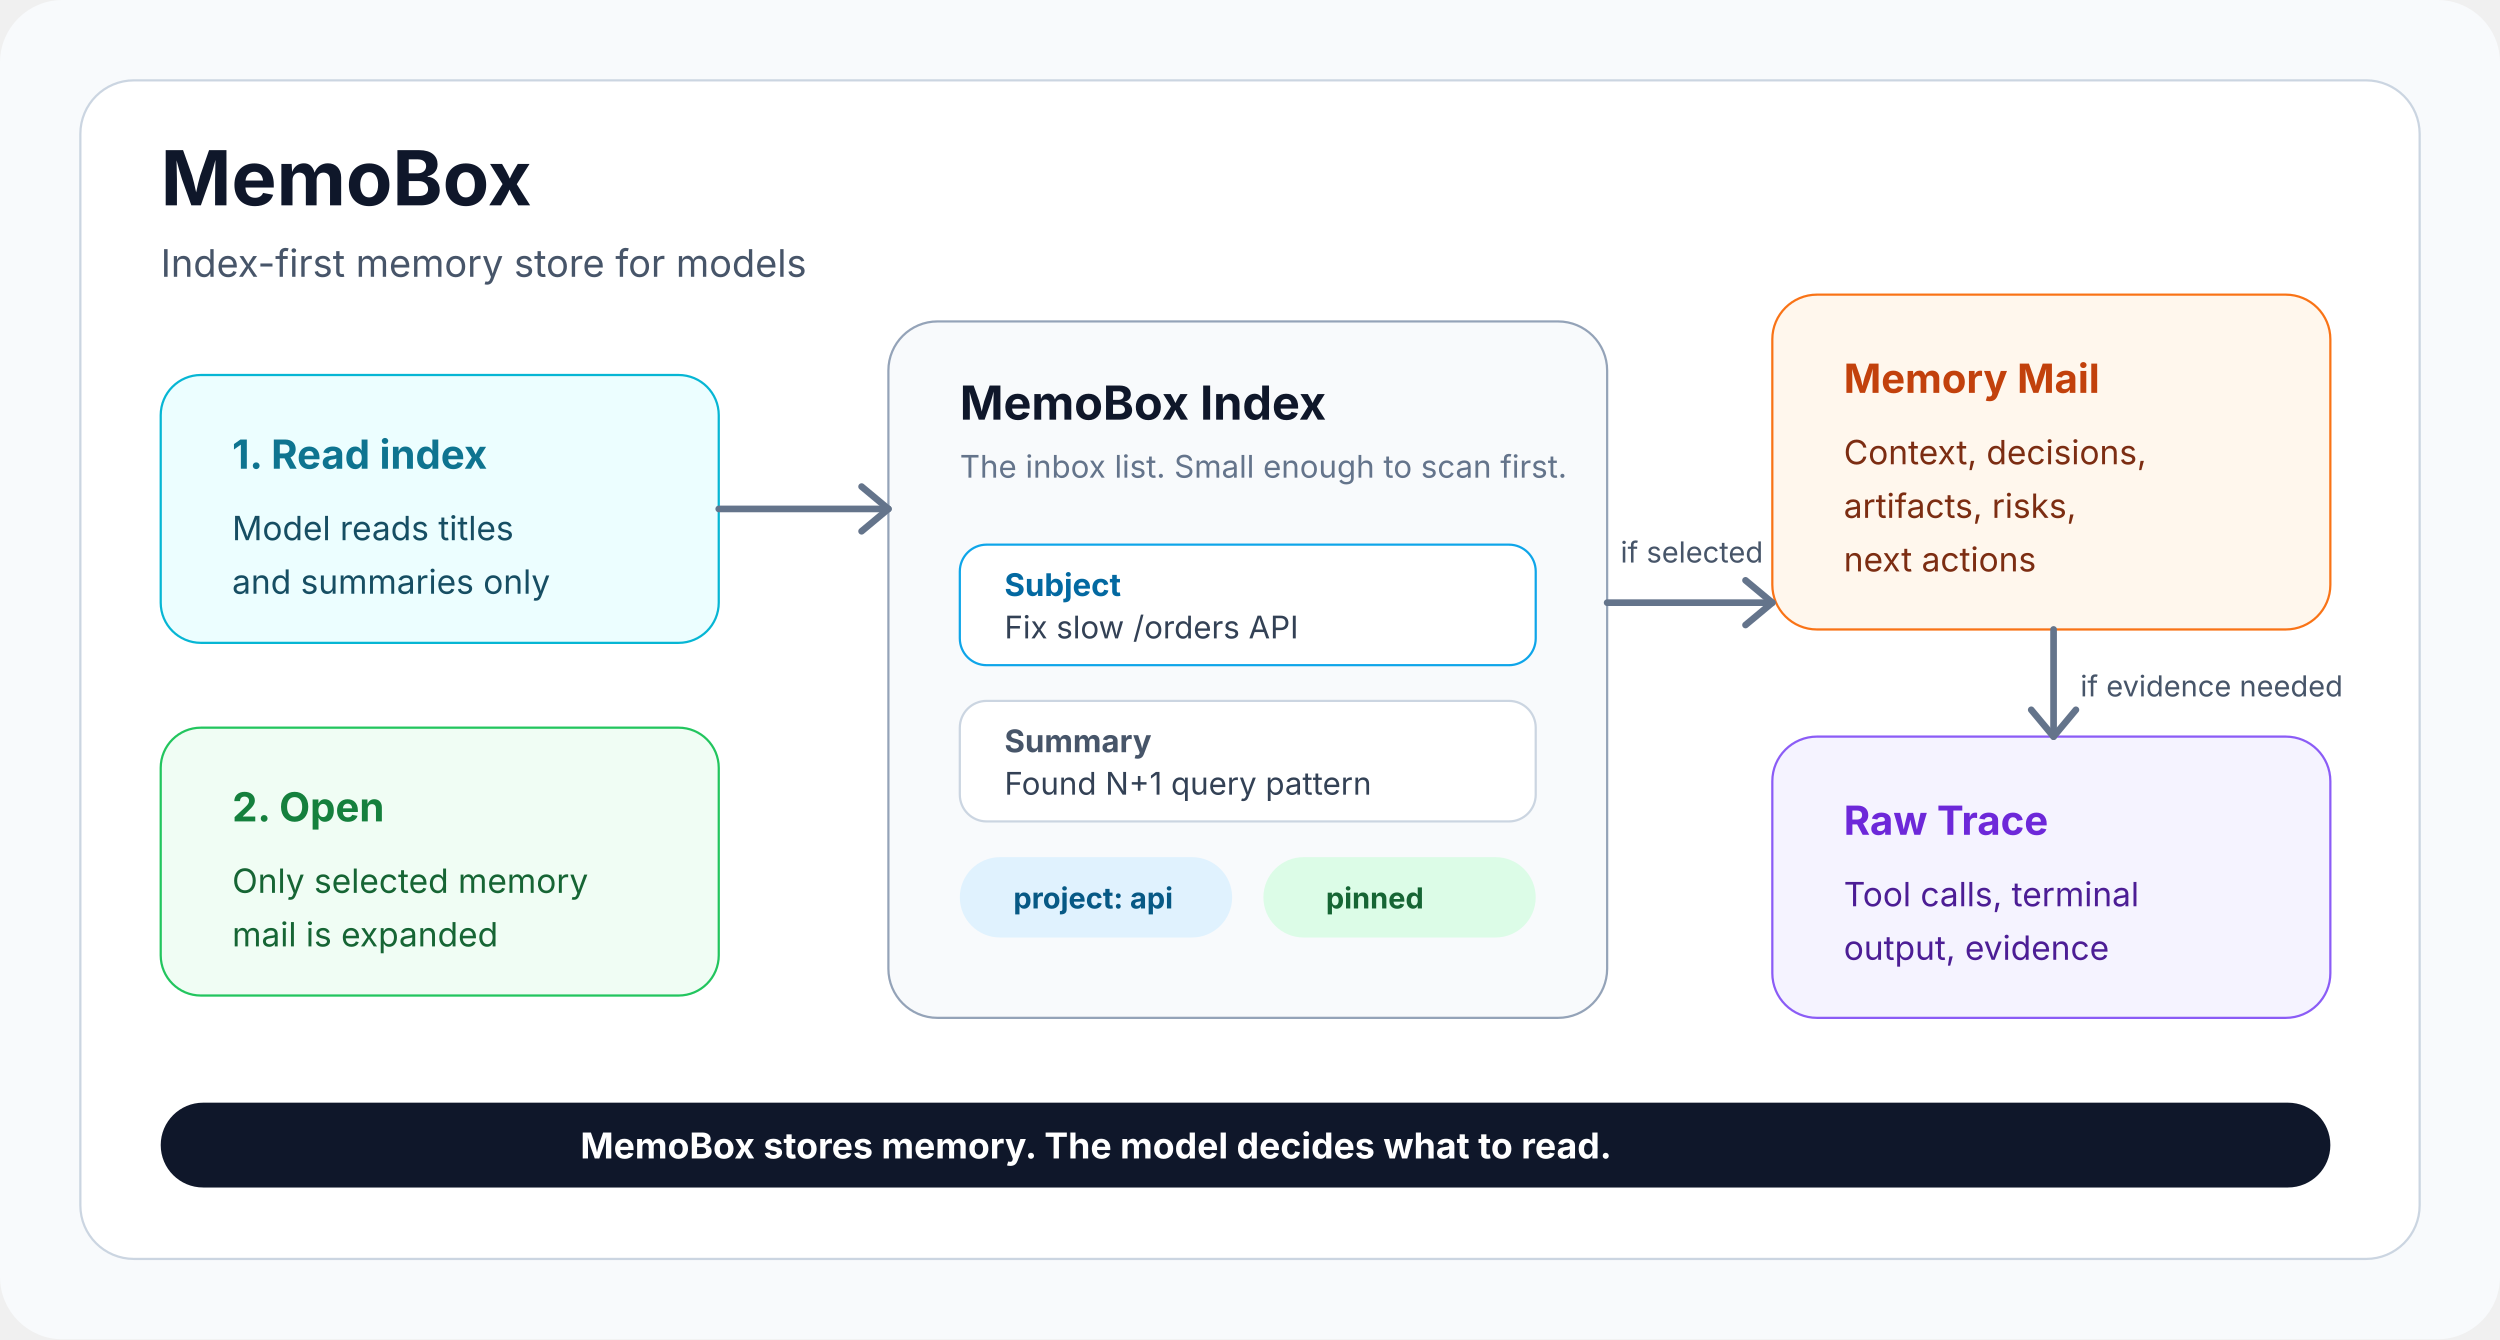
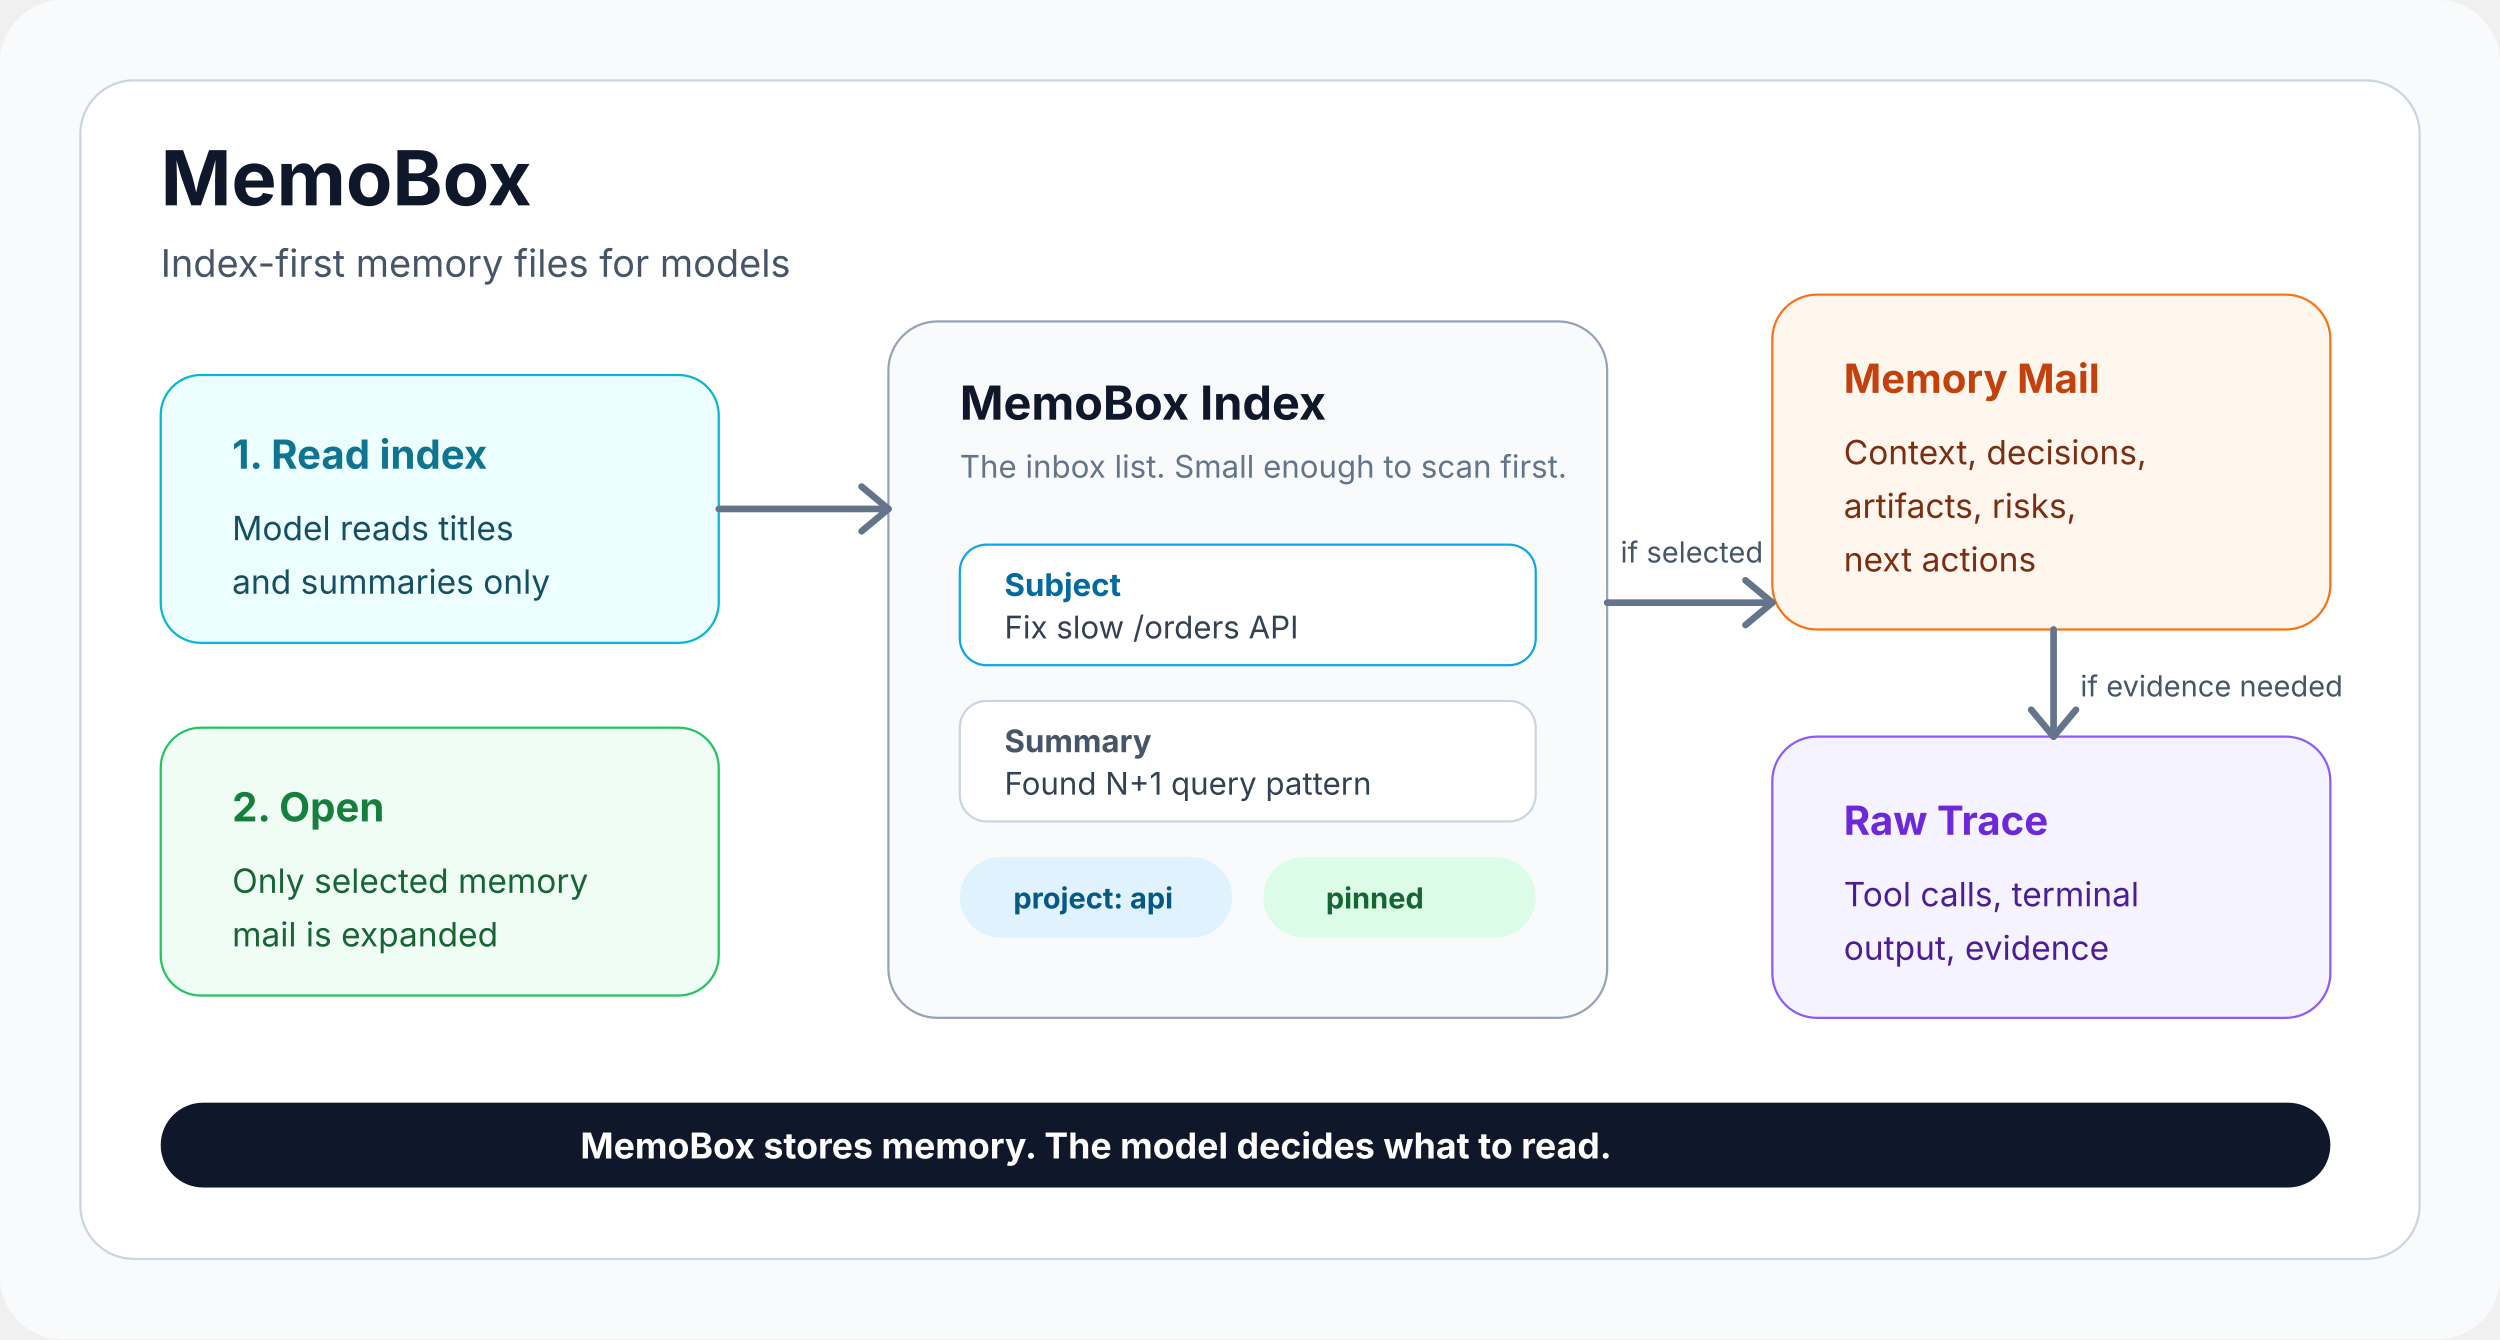
<svg xmlns="http://www.w3.org/2000/svg" width="1120" height="600" viewBox="0 0 1120 600" fill="none" role="img" aria-labelledby="title desc">
  <rect width="1120" height="600" rx="28" fill="#F8FAFC" />
  <rect x="36" y="36" width="1048" height="528" rx="24" fill="white" stroke="#CBD5E1" />
  <text x="72" y="92" fill="#0F172A" font-family="Inter, ui-sans-serif, system-ui, -apple-system, BlinkMacSystemFont, Segoe UI, sans-serif" font-size="34" font-weight="750">MemoBox</text>
-   <text x="72" y="124" fill="#475569" font-family="Inter, ui-sans-serif, system-ui, -apple-system, BlinkMacSystemFont, Segoe UI, sans-serif" font-size="17">Index-first memory store for models</text>
+   <text x="72" y="124" fill="#475569" font-family="Inter, ui-sans-serif, system-ui, -apple-system, BlinkMacSystemFont, Segoe UI, sans-serif" font-size="17">Index-first memory files for models</text>
  <rect x="72" y="168" width="250" height="120" rx="18" fill="#ECFEFF" stroke="#06B6D4" />
  <text x="104" y="210" fill="#0E7490" font-family="Inter, ui-sans-serif, system-ui, -apple-system, BlinkMacSystemFont, Segoe UI, sans-serif" font-size="18" font-weight="700">1. Read index</text>
  <text x="104" y="242" fill="#164E63" font-family="Inter, ui-sans-serif, system-ui, -apple-system, BlinkMacSystemFont, Segoe UI, sans-serif" font-size="15">Model reads titles</text>
  <text x="104" y="266" fill="#164E63" font-family="Inter, ui-sans-serif, system-ui, -apple-system, BlinkMacSystemFont, Segoe UI, sans-serif" font-size="15">and summaries only</text>
  <rect x="72" y="326" width="250" height="120" rx="18" fill="#F0FDF4" stroke="#22C55E" />
  <text x="104" y="368" fill="#15803D" font-family="Inter, ui-sans-serif, system-ui, -apple-system, BlinkMacSystemFont, Segoe UI, sans-serif" font-size="18" font-weight="700">2. Open</text>
  <text x="104" y="400" fill="#166534" font-family="Inter, ui-sans-serif, system-ui, -apple-system, BlinkMacSystemFont, Segoe UI, sans-serif" font-size="15">Only selected memory</text>
  <text x="104" y="424" fill="#166534" font-family="Inter, ui-sans-serif, system-ui, -apple-system, BlinkMacSystemFont, Segoe UI, sans-serif" font-size="15">mail is expanded</text>
  <rect x="398" y="144" width="322" height="312" rx="22" fill="#F8FAFC" stroke="#94A3B8" />
  <text x="430" y="188" fill="#0F172A" font-family="Inter, ui-sans-serif, system-ui, -apple-system, BlinkMacSystemFont, Segoe UI, sans-serif" font-size="21" font-weight="750">MemoBox Index</text>
  <text x="430" y="214" fill="#64748B" font-family="Inter, ui-sans-serif, system-ui, -apple-system, BlinkMacSystemFont, Segoe UI, sans-serif" font-size="14">The inbox list. Small enough to scan first.</text>
  <rect x="430" y="244" width="258" height="54" rx="12" fill="white" stroke="#0EA5E9" />
  <text x="450" y="267" fill="#0369A1" font-family="Inter, ui-sans-serif, system-ui, -apple-system, BlinkMacSystemFont, Segoe UI, sans-serif" font-size="14" font-weight="700">Subject</text>
  <text x="450" y="286" fill="#334155" font-family="Inter, ui-sans-serif, system-ui, -apple-system, BlinkMacSystemFont, Segoe UI, sans-serif" font-size="14">Fix slow /orders API</text>
  <rect x="430" y="314" width="258" height="54" rx="12" fill="white" stroke="#CBD5E1" />
  <text x="450" y="337" fill="#475569" font-family="Inter, ui-sans-serif, system-ui, -apple-system, BlinkMacSystemFont, Segoe UI, sans-serif" font-size="14" font-weight="700">Summary</text>
  <text x="450" y="356" fill="#334155" font-family="Inter, ui-sans-serif, system-ui, -apple-system, BlinkMacSystemFont, Segoe UI, sans-serif" font-size="14">Found N+1 query pattern</text>
  <rect x="430" y="384" width="122" height="36" rx="18" fill="#E0F2FE" />
  <text x="454" y="407" fill="#075985" font-family="Inter, ui-sans-serif, system-ui, -apple-system, BlinkMacSystemFont, Segoe UI, sans-serif" font-size="13" font-weight="650">project: api</text>
  <rect x="566" y="384" width="122" height="36" rx="18" fill="#DCFCE7" />
  <text x="594" y="407" fill="#166534" font-family="Inter, ui-sans-serif, system-ui, -apple-system, BlinkMacSystemFont, Segoe UI, sans-serif" font-size="13" font-weight="650">pinned</text>
  <rect x="794" y="132" width="250" height="150" rx="20" fill="#FFF7ED" stroke="#F97316" />
  <text x="826" y="176" fill="#C2410C" font-family="Inter, ui-sans-serif, system-ui, -apple-system, BlinkMacSystemFont, Segoe UI, sans-serif" font-size="18" font-weight="750">Memory Mail</text>
  <text x="826" y="208" fill="#7C2D12" font-family="Inter, ui-sans-serif, system-ui, -apple-system, BlinkMacSystemFont, Segoe UI, sans-serif" font-size="15">Context, decisions,</text>
  <text x="826" y="232" fill="#7C2D12" font-family="Inter, ui-sans-serif, system-ui, -apple-system, BlinkMacSystemFont, Segoe UI, sans-serif" font-size="15">artifacts, risks,</text>
  <text x="826" y="256" fill="#7C2D12" font-family="Inter, ui-sans-serif, system-ui, -apple-system, BlinkMacSystemFont, Segoe UI, sans-serif" font-size="15">next actions</text>
  <rect x="794" y="330" width="250" height="126" rx="20" fill="#F5F3FF" stroke="#8B5CF6" />
  <text x="826" y="374" fill="#6D28D9" font-family="Inter, ui-sans-serif, system-ui, -apple-system, BlinkMacSystemFont, Segoe UI, sans-serif" font-size="18" font-weight="750">Raw Trace</text>
  <text x="826" y="406" fill="#4C1D95" font-family="Inter, ui-sans-serif, system-ui, -apple-system, BlinkMacSystemFont, Segoe UI, sans-serif" font-size="15">Tool calls, terminal</text>
  <text x="826" y="430" fill="#4C1D95" font-family="Inter, ui-sans-serif, system-ui, -apple-system, BlinkMacSystemFont, Segoe UI, sans-serif" font-size="15">output, evidence</text>
  <path d="M322 228H398" stroke="#64748B" stroke-width="3" stroke-linecap="round" />
  <path d="M386 218L398 228L386 238" stroke="#64748B" stroke-width="3" stroke-linecap="round" stroke-linejoin="round" />
  <path d="M720 270H794" stroke="#64748B" stroke-width="3" stroke-linecap="round" />
  <path d="M782 260L794 270L782 280" stroke="#64748B" stroke-width="3" stroke-linecap="round" stroke-linejoin="round" />
  <text x="726" y="252" fill="#475569" font-family="Inter, ui-sans-serif, system-ui, -apple-system, BlinkMacSystemFont, Segoe UI, sans-serif" font-size="13">if selected</text>
  <path d="M920 282V330" stroke="#64748B" stroke-width="3" stroke-linecap="round" />
  <path d="M910 318L920 330L930 318" stroke="#64748B" stroke-width="3" stroke-linecap="round" stroke-linejoin="round" />
  <text x="932" y="312" fill="#475569" font-family="Inter, ui-sans-serif, system-ui, -apple-system, BlinkMacSystemFont, Segoe UI, sans-serif" font-size="13">if evidence needed</text>
  <rect x="72" y="494" width="972" height="38" rx="19" fill="#0F172A" />
  <text x="260" y="519" fill="white" font-family="Inter, ui-sans-serif, system-ui, -apple-system, BlinkMacSystemFont, Segoe UI, sans-serif" font-size="16" font-weight="700">MemoBox stores memory. The model decides what to read.</text>
</svg>
